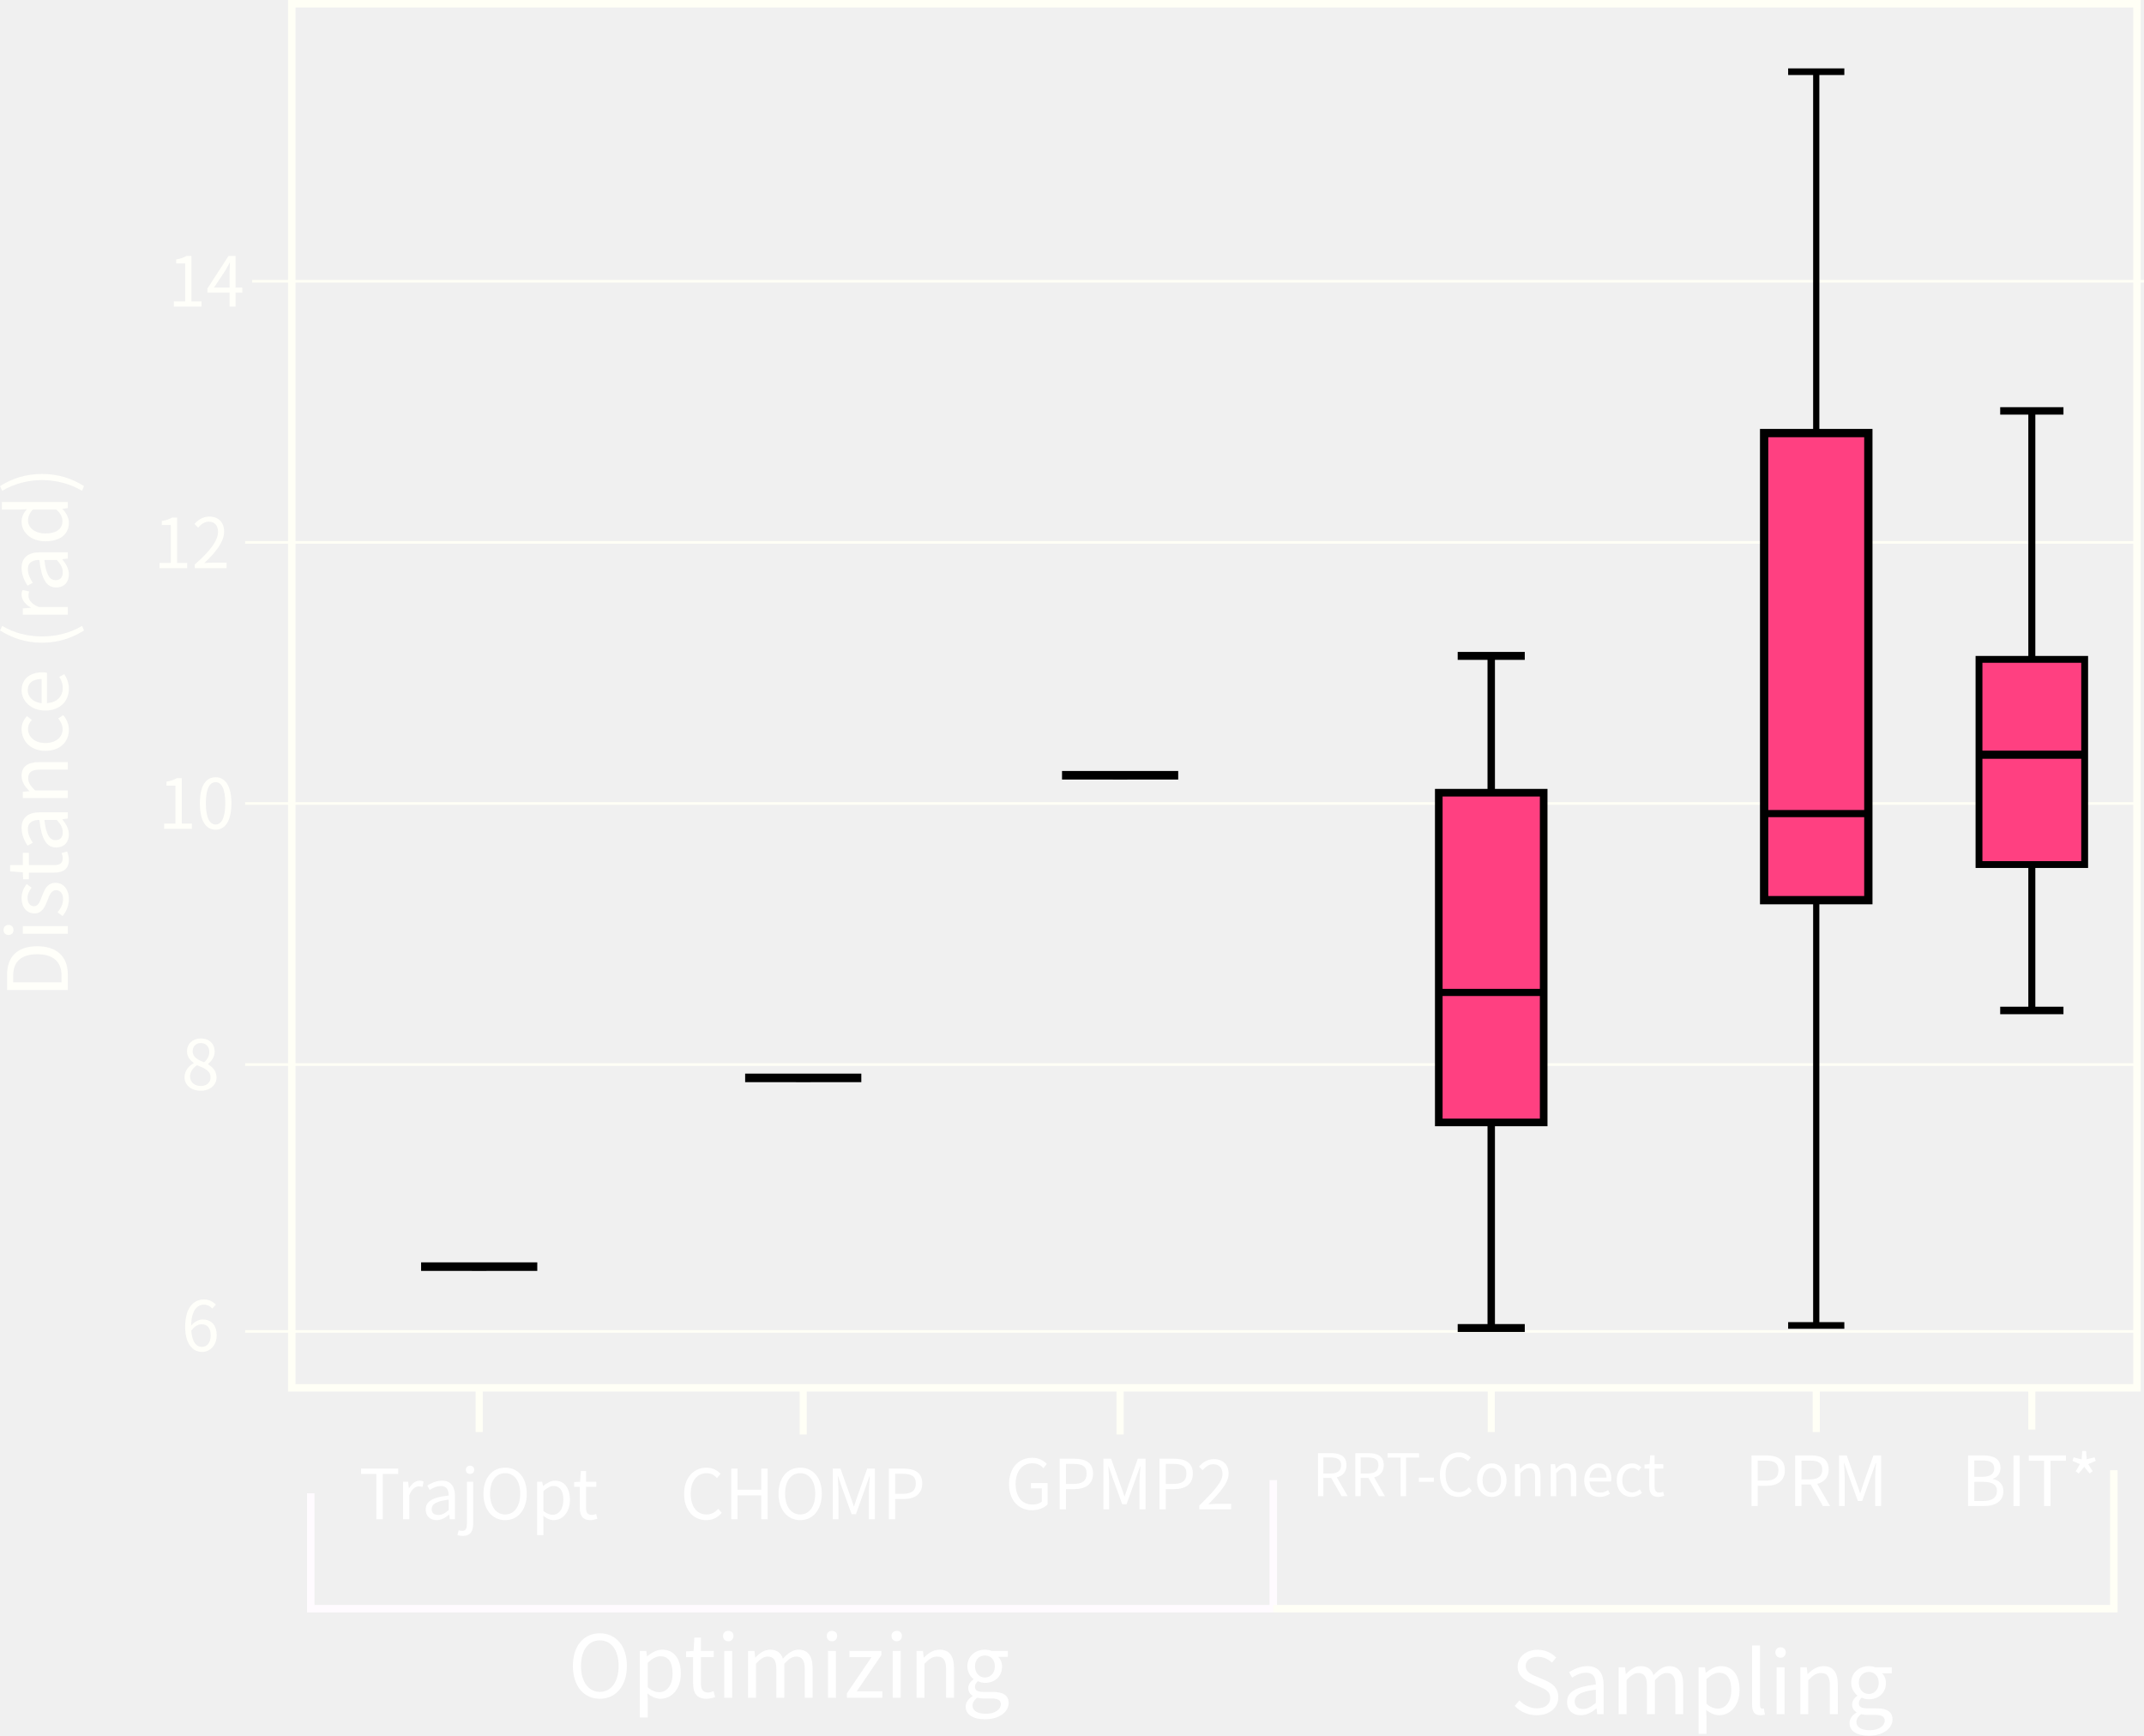
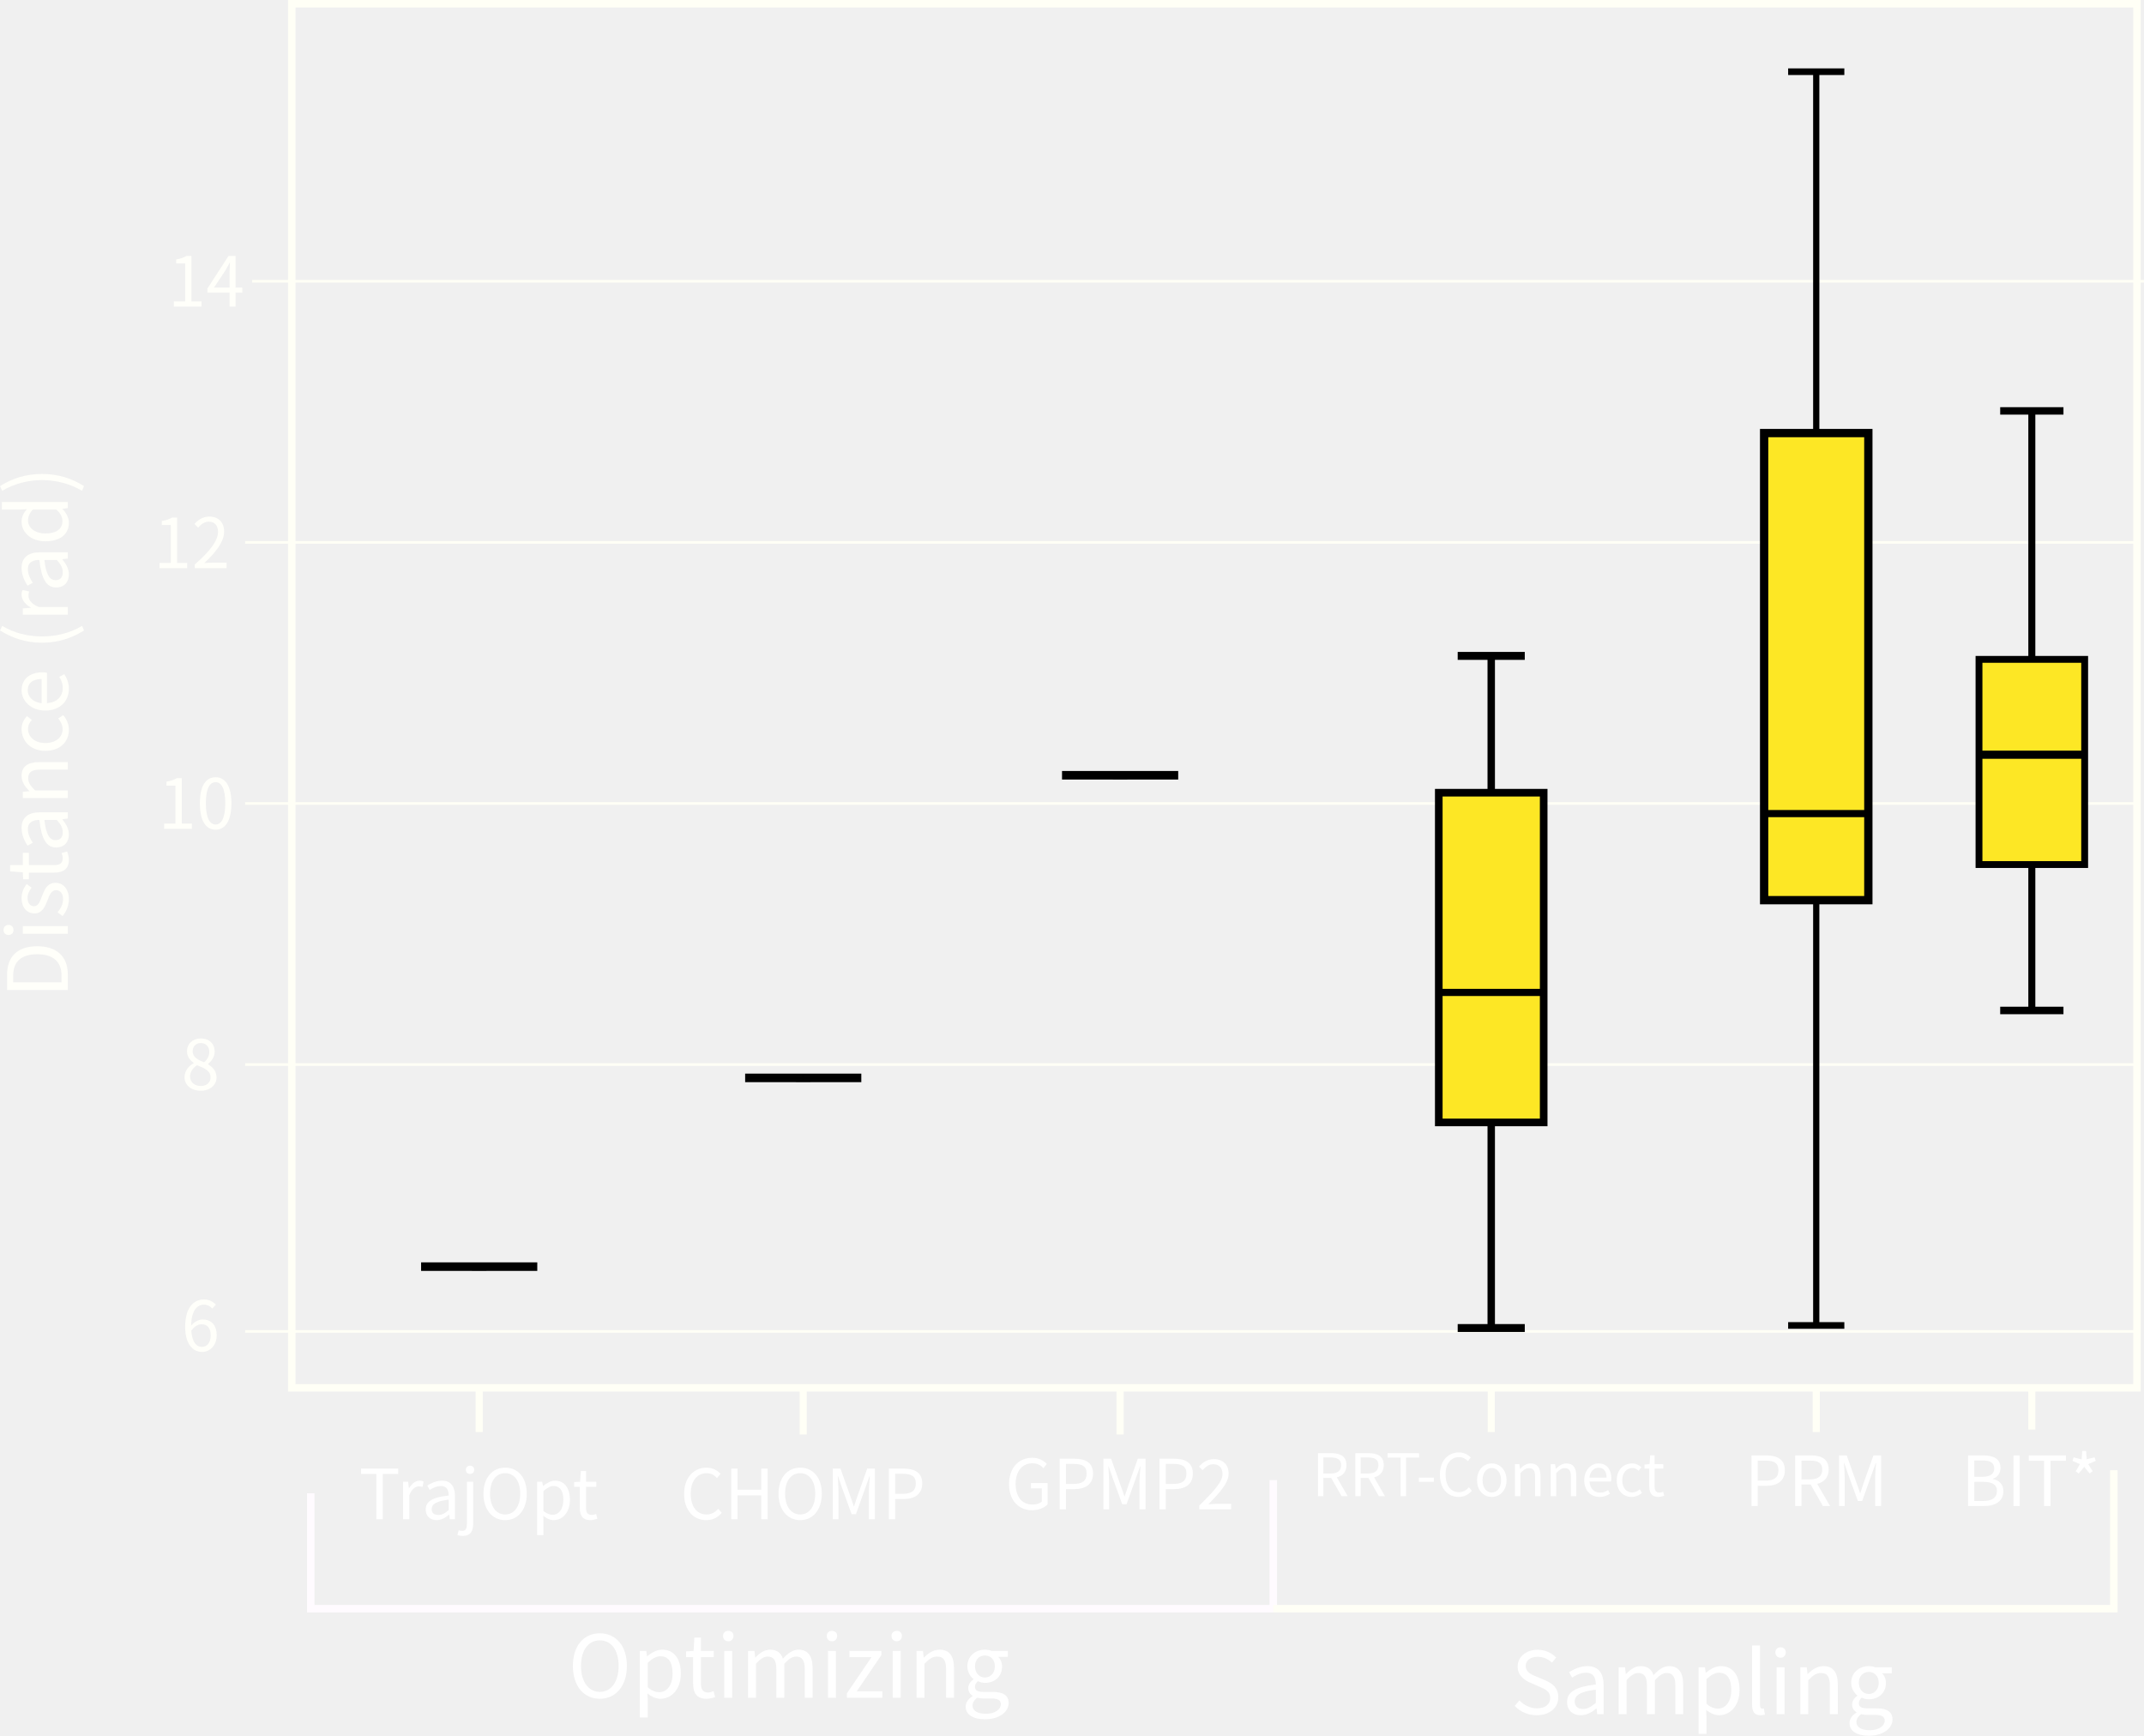
<svg xmlns="http://www.w3.org/2000/svg" width="219.007mm" height="177.284mm" viewBox="0 0 219.007 177.284" version="1.1" id="svg8">
  <defs id="defs2">
    <marker orient="auto" refY="0" refX="0" id="marker2058" style="overflow:visible">
      <path id="path2056" d="M 0,5.65 V -5.65" style="fill:none;fill-opacity:0.75;fill-rule:evenodd;stroke:#000000;stroke-width:1pt;stroke-opacity:1" transform="scale(0.8)" />
    </marker>
    <marker orient="auto" refY="0" refX="0" id="marker1970" style="overflow:visible">
      <path id="path1968" d="M 0,5.65 V -5.65" style="fill:none;fill-opacity:0.75;fill-rule:evenodd;stroke:#000000;stroke-width:1pt;stroke-opacity:1" transform="scale(0.8)" />
    </marker>
    <marker orient="auto" refY="0" refX="0" id="marker1460" style="overflow:visible">
      <path id="path1458" d="M 0,5.65 V -5.65" style="fill:none;fill-opacity:0.75;fill-rule:evenodd;stroke:#000000;stroke-width:1pt;stroke-opacity:1" transform="scale(0.8)" />
    </marker>
    <marker orient="auto" refY="0" refX="0" id="marker1384" style="overflow:visible">
      <path id="path1382" d="M 0,5.65 V -5.65" style="fill:none;fill-opacity:0.75;fill-rule:evenodd;stroke:#000000;stroke-width:1pt;stroke-opacity:1" transform="scale(0.8)" />
    </marker>
    <marker style="overflow:visible" id="marker8320" refX="0" refY="0" orient="auto">
      <path transform="scale(0.8)" style="fill:none;fill-opacity:0.75;fill-rule:evenodd;stroke:#000000;stroke-width:1pt;stroke-opacity:1" d="M 0,5.65 V -5.65" id="path8318" />
    </marker>
    <marker style="overflow:visible" id="marker8250" refX="0" refY="0" orient="auto">
      <path transform="scale(0.8)" style="fill:none;fill-opacity:0.75;fill-rule:evenodd;stroke:#000000;stroke-width:1pt;stroke-opacity:1" d="M 0,5.65 V -5.65" id="path8248" />
    </marker>
    <marker style="overflow:visible" id="marker5067" refX="0" refY="0" orient="auto">
      <path transform="scale(0.8)" style="fill:none;fill-opacity:0.75;fill-rule:evenodd;stroke:#000000;stroke-width:1pt;stroke-opacity:1" d="M 0,5.65 V -5.65" id="path5065" />
    </marker>
    <marker style="overflow:visible" id="marker5045" refX="0" refY="0" orient="auto">
      <path transform="scale(0.8)" style="fill:none;fill-opacity:0.75;fill-rule:evenodd;stroke:#000000;stroke-width:1pt;stroke-opacity:1" d="M 0,5.65 V -5.65" id="path5043" />
    </marker>
    <marker orient="auto" refY="0" refX="0" id="marker8320-3" style="overflow:visible">
      <path id="path8318-8" d="M 0,5.65 V -5.65" style="fill:none;fill-opacity:0.75;fill-rule:evenodd;stroke:#000000;stroke-width:1pt;stroke-opacity:1" transform="scale(0.8)" />
    </marker>
    <marker orient="auto" refY="0" refX="0" id="marker8250-0" style="overflow:visible">
      <path id="path8248-2" d="M 0,5.65 V -5.65" style="fill:none;fill-opacity:0.75;fill-rule:evenodd;stroke:#000000;stroke-width:1pt;stroke-opacity:1" transform="scale(0.8)" />
    </marker>
    <marker orient="auto" refY="0" refX="0" id="marker6635" style="overflow:visible">
      <path id="path6633" d="M 0,5.65 V -5.65" style="fill:none;fill-opacity:0.75;fill-rule:evenodd;stroke:#000000;stroke-width:1pt;stroke-opacity:1" transform="scale(0.8)" />
    </marker>
    <marker orient="auto" refY="0" refX="0" id="marker6577" style="overflow:visible">
      <path id="path6575" d="M 0,5.65 V -5.65" style="fill:none;fill-opacity:0.75;fill-rule:evenodd;stroke:#000000;stroke-width:1pt;stroke-opacity:1" transform="scale(0.8)" />
    </marker>
    <marker orient="auto" refY="0" refX="0" id="marker5574" style="overflow:visible">
      <path id="path5572" d="M 0,5.65 V -5.65" style="fill:none;fill-opacity:0.75;fill-rule:evenodd;stroke:#000000;stroke-width:1pt;stroke-opacity:1" transform="scale(0.8)" />
    </marker>
    <marker orient="auto" refY="0" refX="0" id="marker5528" style="overflow:visible">
      <path id="path5526" d="M 0,5.65 V -5.65" style="fill:none;fill-opacity:0.75;fill-rule:evenodd;stroke:#000000;stroke-width:1pt;stroke-opacity:1" transform="scale(0.8)" />
    </marker>
    <marker orient="auto" refY="0" refX="0" id="marker5324" style="overflow:visible">
      <path id="path5322" d="M 0,5.65 V -5.65" style="fill:none;fill-opacity:0.75;fill-rule:evenodd;stroke:#000000;stroke-width:1pt;stroke-opacity:1" transform="scale(0.8)" />
    </marker>
    <marker orient="auto" refY="0" refX="0" id="marker5290" style="overflow:visible">
      <path id="path5288" d="M 0,5.65 V -5.65" style="fill:none;fill-opacity:0.75;fill-rule:evenodd;stroke:#000000;stroke-width:1pt;stroke-opacity:1" transform="scale(0.8)" />
    </marker>
    <marker orient="auto" refY="0" refX="0" id="marker5067-4" style="overflow:visible">
      <path id="path5065-8" d="M 0,5.65 V -5.65" style="fill:none;fill-opacity:0.75;fill-rule:evenodd;stroke:#000000;stroke-width:1pt;stroke-opacity:1" transform="scale(0.8)" />
    </marker>
    <marker orient="auto" refY="0" refX="0" id="marker5045-3" style="overflow:visible">
      <path id="path5043-9" d="M 0,5.65 V -5.65" style="fill:none;fill-opacity:0.75;fill-rule:evenodd;stroke:#000000;stroke-width:1pt;stroke-opacity:1" transform="scale(0.8)" />
    </marker>
  </defs>
  <g id="layer1" transform="translate(13.76188,-36.44189)">
    <rect style="fill:none;fill-rule:evenodd;stroke:#fffff6;stroke-width:0.765;stroke-miterlimit:4;stroke-dasharray:none;stroke-opacity:1" id="rect815" width="188.489" height="141.367" x="16.042" y="36.824" />
    <g id="g1013">
      <path id="path4512" d="M 11.279,172.427 H 204.531" style="fill:none;stroke:#fffff6;stroke-width:0.265px;stroke-linecap:butt;stroke-linejoin:miter;stroke-opacity:1" />
      <text id="text4564" y="174.432" x="4.762" style="font-style:normal;font-variant:normal;font-weight:normal;font-stretch:normal;font-size:10.583px;line-height:1.25;font-family:'Noto Sans CJK JP';-inkscape-font-specification:'Noto Sans CJK JP, Normal';font-variant-ligatures:normal;font-variant-caps:normal;font-variant-numeric:normal;text-align:start;letter-spacing:0px;word-spacing:0px;writing-mode:lr-tb;text-anchor:start;fill:#fffffa;fill-opacity:1;stroke:none;stroke-width:0.265" xml:space="preserve">
        <tspan style="font-style:normal;font-variant:normal;font-weight:normal;font-stretch:normal;font-size:7.056px;font-family:'Noto Sans CJK JP';-inkscape-font-specification:'Noto Sans CJK JP, Normal';font-variant-ligatures:normal;font-variant-caps:normal;font-variant-numeric:normal;font-feature-settings:normal;text-align:start;writing-mode:lr-tb;text-anchor:start;fill:#fffffa;fill-opacity:1;stroke-width:0.265" y="174.432" x="4.762" id="tspan4562">6</tspan>
      </text>
    </g>
    <g id="g1008" transform="translate(0,-0.1097761)">
      <path style="fill:none;stroke:#fffff6;stroke-width:0.265px;stroke-linecap:butt;stroke-linejoin:miter;stroke-opacity:1" d="M 11.279,145.284 H 204.531" id="path4514" />
      <text xml:space="preserve" style="font-style:normal;font-variant:normal;font-weight:normal;font-stretch:normal;font-size:10.583px;line-height:1.25;font-family:'Noto Sans CJK JP';-inkscape-font-specification:'Noto Sans CJK JP, Normal';font-variant-ligatures:normal;font-variant-caps:normal;font-variant-numeric:normal;text-align:start;letter-spacing:0px;word-spacing:0px;writing-mode:lr-tb;text-anchor:start;fill:#fffffa;fill-opacity:1;stroke:none;stroke-width:0.265" x="4.762" y="147.863" id="text4568">
        <tspan id="tspan4566" x="4.762" y="147.863" style="font-style:normal;font-variant:normal;font-weight:normal;font-stretch:normal;font-size:7.056px;font-family:'Noto Sans CJK JP';-inkscape-font-specification:'Noto Sans CJK JP, Normal';font-variant-ligatures:normal;font-variant-caps:normal;font-variant-numeric:normal;font-feature-settings:normal;text-align:start;writing-mode:lr-tb;text-anchor:start;fill:#fffffa;fill-opacity:1;stroke-width:0.265">8</tspan>
      </text>
    </g>
    <g id="g1003" transform="translate(0,-2.216168)">
      <path id="path4516" d="M 11.279,120.722 H 204.531" style="fill:none;stroke:#fffff6;stroke-width:0.265px;stroke-linecap:butt;stroke-linejoin:miter;stroke-opacity:1" />
      <text id="text4572" y="123.311" x="2.381" style="font-style:normal;font-variant:normal;font-weight:normal;font-stretch:normal;font-size:10.583px;line-height:1.25;font-family:'Noto Sans CJK JP';-inkscape-font-specification:'Noto Sans CJK JP, Normal';font-variant-ligatures:normal;font-variant-caps:normal;font-variant-numeric:normal;text-align:start;letter-spacing:0px;word-spacing:0px;writing-mode:lr-tb;text-anchor:start;fill:#fffffa;fill-opacity:1;stroke:none;stroke-width:0.265" xml:space="preserve">
        <tspan style="font-style:normal;font-variant:normal;font-weight:normal;font-stretch:normal;font-size:7.056px;font-family:'Noto Sans CJK JP';-inkscape-font-specification:'Noto Sans CJK JP, Normal';font-variant-ligatures:normal;font-variant-caps:normal;font-variant-numeric:normal;font-feature-settings:normal;text-align:start;writing-mode:lr-tb;text-anchor:start;fill:#fffffa;fill-opacity:1;stroke-width:0.265" y="123.311" x="2.381" id="tspan4570">10</tspan>
      </text>
    </g>
    <g id="g998" transform="translate(0,-4.525362)">
      <path style="fill:none;stroke:#fffff6;stroke-width:0.265px;stroke-linecap:butt;stroke-linejoin:miter;stroke-opacity:1" d="M 11.279,96.363 H 204.531" id="path4518" />
      <text xml:space="preserve" style="font-style:normal;font-variant:normal;font-weight:normal;font-stretch:normal;font-size:10.583px;line-height:1.25;font-family:'Noto Sans CJK JP';-inkscape-font-specification:'Noto Sans CJK JP, Normal';font-variant-ligatures:normal;font-variant-caps:normal;font-variant-numeric:normal;text-align:start;letter-spacing:0px;word-spacing:0px;writing-mode:lr-tb;text-anchor:start;fill:#fffffa;fill-opacity:1;stroke:none;stroke-width:0.265" x="1.905" y="98.998" id="text4576">
        <tspan id="tspan4574" x="1.905" y="98.998" style="font-style:normal;font-variant:normal;font-weight:normal;font-stretch:normal;font-size:7.056px;font-family:'Noto Sans CJK JP';-inkscape-font-specification:'Noto Sans CJK JP, Normal';font-variant-ligatures:normal;font-variant-caps:normal;font-variant-numeric:normal;font-feature-settings:normal;text-align:start;writing-mode:lr-tb;text-anchor:start;fill:#fffffa;fill-opacity:1;stroke-width:0.265">12</tspan>
      </text>
    </g>
    <g id="g993" transform="translate(0.7142782,-6.666596)">
      <path id="path4520" d="M 11.279,71.836 H 204.531" style="fill:none;stroke:#fffff6;stroke-width:0.265px;stroke-linecap:butt;stroke-linejoin:miter;stroke-opacity:1" />
      <text id="text4580" y="74.422" x="2.657" style="font-style:normal;font-variant:normal;font-weight:normal;font-stretch:normal;font-size:10.583px;line-height:1.25;font-family:'Noto Sans CJK JP';-inkscape-font-specification:'Noto Sans CJK JP, Normal';font-variant-ligatures:normal;font-variant-caps:normal;font-variant-numeric:normal;text-align:start;letter-spacing:0px;word-spacing:0px;writing-mode:lr-tb;text-anchor:start;fill:#fffffa;fill-opacity:1;stroke:none;stroke-width:0.265" xml:space="preserve">
        <tspan style="font-style:normal;font-variant:normal;font-weight:normal;font-stretch:normal;font-size:7.056px;font-family:'Noto Sans CJK JP';-inkscape-font-specification:'Noto Sans CJK JP, Normal';font-variant-ligatures:normal;font-variant-caps:normal;font-variant-numeric:normal;font-feature-settings:normal;text-align:start;writing-mode:lr-tb;text-anchor:start;fill:#fffffa;fill-opacity:1;stroke-width:0.265" y="74.422" x="2.657" id="tspan4578">14</tspan>
      </text>
    </g>
    <text xml:space="preserve" style="font-style:normal;font-variant:normal;font-weight:normal;font-stretch:normal;font-size:7.056px;line-height:1.25;font-family:'Noto Sans CJK JP';-inkscape-font-specification:'Noto Sans CJK JP, Normal';font-variant-ligatures:normal;font-variant-caps:normal;font-variant-numeric:normal;font-feature-settings:normal;text-align:start;letter-spacing:0px;word-spacing:0px;writing-mode:lr-tb;text-anchor:start;fill:#fffffa;fill-opacity:1;stroke:none;stroke-width:0.265" x="-138.418" y="-6.836" id="text4588" transform="rotate(-90)">
      <tspan id="tspan4586" x="-138.418" y="-6.836" style="font-style:normal;font-variant:normal;font-weight:normal;font-stretch:normal;font-size:8.467px;font-family:'Noto Sans CJK JP';-inkscape-font-specification:'Noto Sans CJK JP, Normal';font-variant-ligatures:normal;font-variant-caps:normal;font-variant-numeric:normal;font-feature-settings:normal;text-align:start;writing-mode:lr-tb;text-anchor:start;fill:#fffffa;fill-opacity:1;stroke-width:0.265">Distance (rad)</tspan>
    </text>
    <text xml:space="preserve" style="font-style:normal;font-variant:normal;font-weight:normal;font-stretch:normal;font-size:7.056px;line-height:1.25;font-family:'Noto Sans CJK JP';-inkscape-font-specification:'Noto Sans CJK JP, Normal';font-variant-ligatures:normal;font-variant-caps:normal;font-variant-numeric:normal;font-feature-settings:normal;text-align:start;letter-spacing:0px;word-spacing:0px;writing-mode:lr-tb;text-anchor:start;fill:#000000;fill-opacity:1;stroke:none;stroke-width:0.265" x="55.221" y="189.588" id="text5501">
      <tspan id="tspan5499" x="55.221" y="196.679" style="stroke-width:0.265" />
    </text>
    <g id="g4978" transform="translate(0.1379942)">
      <g transform="translate(32.96269,-22.98073)" id="g1184">
        <path style="fill:none;stroke:#000000;stroke-width:0.163;stroke-linecap:butt;stroke-linejoin:miter;stroke-miterlimit:4;stroke-dasharray:none;stroke-opacity:1;marker-start:url(#marker5045);marker-end:url(#marker5067)" d="m 35.187,169.82 v -0.611" id="path4623" />
-         <rect style="fill:#ff4081;fill-opacity:1;fill-rule:evenodd;stroke:#000000;stroke-width:0.404;stroke-miterlimit:4;stroke-dasharray:none;stroke-opacity:1" id="rect4621" width="11.463" height="0.469" x="29.455" y="169.28" />
+         <rect style="fill:#fde725;fill-opacity:1;fill-rule:evenodd;stroke:#000000;stroke-width:0.404;stroke-miterlimit:4;stroke-dasharray:none;stroke-opacity:1;opacity:0.99" id="rect4621" width="11.463" height="0.469" x="29.455" y="169.28" />
        <path style="fill:none;stroke:#000000;stroke-width:0.236px;stroke-linecap:butt;stroke-linejoin:miter;stroke-opacity:1" d="m 29.403,169.514 h 11.567" id="path4602" />
      </g>
      <path style="fill:none;stroke:#fffff6;stroke-width:0.726;stroke-linecap:butt;stroke-linejoin:miter;stroke-miterlimit:4;stroke-dasharray:none;stroke-opacity:1" d="m 68.149,178.442 v 4.512" id="path4592" />
      <text xml:space="preserve" style="font-style:normal;font-variant:normal;font-weight:normal;font-stretch:normal;font-size:7.056px;line-height:1.25;font-family:'Noto Sans CJK JP';-inkscape-font-specification:'Noto Sans CJK JP, Normal';font-variant-ligatures:normal;font-variant-caps:normal;font-variant-numeric:normal;font-feature-settings:normal;text-align:start;letter-spacing:0px;word-spacing:0px;writing-mode:lr-tb;text-anchor:start;fill:#ffffff;fill-opacity:1;stroke:none;stroke-width:0.265" x="55.577" y="191.609" id="text5505">
        <tspan x="55.577" y="191.609" style="fill:#ffffff;fill-opacity:1;stroke-width:0.265" id="tspan5503">CHOMP</tspan>
      </text>
    </g>
    <g id="g4951" transform="translate(0.5520022)">
      <path id="path4598" d="m 171.213,178.191 v 4.512" style="fill:none;stroke:#fffff6;stroke-width:0.726;stroke-linecap:butt;stroke-linejoin:miter;stroke-miterlimit:4;stroke-dasharray:none;stroke-opacity:1" />
      <g transform="translate(-6.760025e-5)" id="g4049">
        <path id="path5024" d="M 171.213,171.819 V 43.763" style="fill:none;stroke:#000000;stroke-width:0.635;stroke-linecap:butt;stroke-linejoin:miter;stroke-miterlimit:4;stroke-dasharray:none;stroke-opacity:1;marker-start:url(#marker1970);marker-end:url(#marker2058)" />
-         <rect y="80.674" x="165.89" height="47.707" width="10.645" id="rect5026" style="fill:#ff4081;fill-opacity:1;fill-rule:evenodd;stroke:#000000;stroke-width:0.848;stroke-miterlimit:4;stroke-dasharray:none;stroke-opacity:1" />
+         <rect y="80.674" x="165.89" height="47.707" width="10.645" id="rect5026" style="fill:#fde725;fill-opacity:1;fill-rule:evenodd;stroke:#000000;stroke-width:0.848;stroke-miterlimit:4;stroke-dasharray:none;stroke-opacity:1" />
        <path id="path5028" d="m 165.667,119.539 h 11.093" style="fill:none;stroke:#000000;stroke-width:0.731;stroke-linecap:butt;stroke-linejoin:miter;stroke-miterlimit:4;stroke-dasharray:none;stroke-opacity:1" />
      </g>
      <text id="text5517" y="190.262" x="163.877" style="font-style:normal;font-variant:normal;font-weight:normal;font-stretch:normal;font-size:7.056px;line-height:1.25;font-family:'Noto Sans CJK JP';-inkscape-font-specification:'Noto Sans CJK JP, Normal';font-variant-ligatures:normal;font-variant-caps:normal;font-variant-numeric:normal;font-feature-settings:normal;text-align:start;letter-spacing:0px;word-spacing:0px;writing-mode:lr-tb;text-anchor:start;fill:#ffffff;fill-opacity:1;stroke:none;stroke-width:0.265" xml:space="preserve">
        <tspan id="tspan5515" style="fill:#ffffff;fill-opacity:1;stroke-width:0.265" y="190.262" x="163.877">PRM</tspan>
      </text>
    </g>
    <g id="g4969" transform="translate(-1.1748912e-6)">
      <path id="path4590" d="m 35.187,178.191 v 4.512" style="fill:none;stroke:#fffff6;stroke-width:0.726;stroke-linecap:butt;stroke-linejoin:miter;stroke-miterlimit:4;stroke-dasharray:none;stroke-opacity:1" />
      <text id="text5493" y="191.609" x="22.897" style="font-style:normal;font-variant:normal;font-weight:normal;font-stretch:normal;font-size:7.056px;line-height:1.25;font-family:'Noto Sans CJK JP';-inkscape-font-specification:'Noto Sans CJK JP, Normal';font-variant-ligatures:normal;font-variant-caps:normal;font-variant-numeric:normal;font-feature-settings:normal;text-align:start;letter-spacing:0px;word-spacing:0px;writing-mode:lr-tb;text-anchor:start;fill:#ffffff;fill-opacity:1;stroke:none;stroke-width:0.265" xml:space="preserve">
        <tspan id="tspan5495" style="fill:#ffffff;fill-opacity:1;stroke-width:0.265" y="191.609" x="22.897">TrajOpt</tspan>
      </text>
      <g transform="translate(-4.6632385e-7,-3.703854)" id="g1192">
        <path id="path1186" d="m 35.187,169.82 v -0.611" style="fill:none;stroke:#000000;stroke-width:0.163;stroke-linecap:butt;stroke-linejoin:miter;stroke-miterlimit:4;stroke-dasharray:none;stroke-opacity:1;marker-start:url(#marker5045);marker-end:url(#marker5067)" />
-         <rect y="169.28" x="29.455" height="0.469" width="11.463" id="rect1188" style="fill:#ff4081;fill-opacity:1;fill-rule:evenodd;stroke:#000000;stroke-width:0.404;stroke-miterlimit:4;stroke-dasharray:none;stroke-opacity:1" />
+         <rect y="169.28" x="29.455" height="0.469" width="11.463" id="rect1188" style="fill:#fde725;fill-opacity:1;fill-rule:evenodd;stroke:#000000;stroke-width:0.404;stroke-miterlimit:4;stroke-dasharray:none;stroke-opacity:1" />
        <path id="path1190" d="m 29.403,169.514 h 11.567" style="fill:none;stroke:#000000;stroke-width:0.236px;stroke-linecap:butt;stroke-linejoin:miter;stroke-opacity:1" />
      </g>
    </g>
    <g id="g5051">
      <path id="path4594" d="m 100.657,178.442 v 4.512" style="fill:none;stroke:#fffff6;stroke-width:0.726;stroke-linecap:butt;stroke-linejoin:miter;stroke-miterlimit:4;stroke-dasharray:none;stroke-opacity:1" />
      <text id="text5509" y="190.598" x="88.907" style="font-style:normal;font-variant:normal;font-weight:normal;font-stretch:normal;font-size:7.056px;line-height:1.25;font-family:'Noto Sans CJK JP';-inkscape-font-specification:'Noto Sans CJK JP, Normal';font-variant-ligatures:normal;font-variant-caps:normal;font-variant-numeric:normal;font-feature-settings:normal;text-align:start;letter-spacing:0px;word-spacing:0px;writing-mode:lr-tb;text-anchor:start;fill:#ffffff;fill-opacity:1;stroke:none;stroke-width:0.265" xml:space="preserve">
        <tspan id="tspan5507" style="fill:#ffffff;fill-opacity:1;stroke-width:0.265" y="190.598" x="88.907">GPMP2</tspan>
      </text>
      <g id="g1200" transform="translate(65.47019,-53.891)">
        <path id="path1194" d="m 35.187,169.82 v -0.611" style="fill:none;stroke:#000000;stroke-width:0.163;stroke-linecap:butt;stroke-linejoin:miter;stroke-miterlimit:4;stroke-dasharray:none;stroke-opacity:1;marker-start:url(#marker5045);marker-end:url(#marker5067)" />
-         <rect y="169.28" x="29.455" height="0.469" width="11.463" id="rect1196" style="fill:#ff4081;fill-opacity:1;fill-rule:evenodd;stroke:#000000;stroke-width:0.404;stroke-miterlimit:4;stroke-dasharray:none;stroke-opacity:1" />
+         <rect y="169.28" x="29.455" height="0.469" width="11.463" id="rect1196" style="fill:#fde725;fill-opacity:1;fill-rule:evenodd;stroke:#000000;stroke-width:0.404;stroke-miterlimit:4;stroke-dasharray:none;stroke-opacity:1" />
        <path id="path1198" d="m 29.403,169.514 h 11.567" style="fill:none;stroke:#000000;stroke-width:0.236px;stroke-linecap:butt;stroke-linejoin:miter;stroke-opacity:1" />
      </g>
    </g>
    <g id="g4960" transform="translate(0.4139945)">
      <path style="fill:none;stroke:#fffff6;stroke-width:0.726;stroke-linecap:butt;stroke-linejoin:miter;stroke-miterlimit:4;stroke-dasharray:none;stroke-opacity:1" d="m 138.152,178.191 v 4.512" id="path4596" />
      <text xml:space="preserve" style="font-style:normal;font-variant:normal;font-weight:normal;font-stretch:normal;font-size:7.056px;line-height:1.25;font-family:'Noto Sans CJK JP';-inkscape-font-specification:'Noto Sans CJK JP, Normal';font-variant-ligatures:normal;font-variant-caps:normal;font-variant-numeric:normal;font-feature-settings:normal;text-align:start;letter-spacing:0px;word-spacing:0px;writing-mode:lr-tb;text-anchor:start;fill:#ffffff;fill-opacity:1;stroke:none;stroke-width:0.265" x="119.849" y="189.252" id="text5513">
        <tspan x="119.849" y="189.252" style="font-style:normal;font-variant:normal;font-weight:normal;font-stretch:normal;font-size:5.997px;font-family:'Noto Sans CJK JP';-inkscape-font-specification:'Noto Sans CJK JP, Normal';font-variant-ligatures:normal;font-variant-caps:normal;font-variant-numeric:normal;font-feature-settings:normal;text-align:start;writing-mode:lr-tb;text-anchor:start;fill:#ffffff;fill-opacity:1;stroke-width:0.265" id="tspan5511">RRT-Connect</tspan>
      </text>
      <g transform="translate(0.336726)" id="g1963">
        <path style="fill:none;stroke:#000000;stroke-width:0.758;stroke-linecap:butt;stroke-linejoin:miter;stroke-miterlimit:4;stroke-dasharray:none;stroke-opacity:1;marker-start:url(#marker1384);marker-end:url(#marker1460)" d="M 137.815,172.081 V 103.432" id="path1223" />
-         <rect style="fill:#ff4081;fill-opacity:1;fill-rule:evenodd;stroke:#000000;stroke-width:0.778;stroke-miterlimit:4;stroke-dasharray:none;stroke-opacity:1" id="rect1225" width="10.716" height="33.677" x="132.457" y="117.405" />
+         <rect style="fill:#fde725;fill-opacity:1;fill-rule:evenodd;stroke:#000000;stroke-width:0.778;stroke-miterlimit:4;stroke-dasharray:none;stroke-opacity:1" id="rect1225" width="10.716" height="33.677" x="132.457" y="117.405" />
        <path style="fill:none;stroke:#000000;stroke-width:0.731;stroke-linecap:butt;stroke-linejoin:miter;stroke-miterlimit:4;stroke-dasharray:none;stroke-opacity:1" d="m 132.269,137.805 h 11.093" id="path1227" />
      </g>
    </g>
    <g id="g4942" transform="translate(1.157192e-5)">
      <path style="fill:none;stroke:#fffff6;stroke-width:0.726;stroke-linecap:butt;stroke-linejoin:miter;stroke-miterlimit:4;stroke-dasharray:none;stroke-opacity:1" d="m 193.787,177.941 v 4.512" id="path4600" />
      <text xml:space="preserve" style="font-style:normal;font-variant:normal;font-weight:normal;font-stretch:normal;font-size:7.056px;line-height:1.25;font-family:'Noto Sans CJK JP';-inkscape-font-specification:'Noto Sans CJK JP, Normal';font-variant-ligatures:normal;font-variant-caps:normal;font-variant-numeric:normal;font-feature-settings:normal;text-align:start;letter-spacing:0px;word-spacing:0px;writing-mode:lr-tb;text-anchor:start;fill:#ffffff;fill-opacity:1;stroke:none;stroke-width:0.265" x="186.556" y="190.262" id="text5521">
        <tspan x="186.556" y="190.262" style="fill:#ffffff;fill-opacity:1;stroke-width:0.265" id="tspan5519">BIT*</tspan>
      </text>
      <g transform="translate(-1.669034)" id="g4933">
        <path style="fill:none;stroke:#000000;stroke-width:0.715;stroke-linecap:butt;stroke-linejoin:miter;stroke-miterlimit:4;stroke-dasharray:none;stroke-opacity:1;marker-start:url(#marker8250);marker-end:url(#marker8320)" d="M 195.456,139.647 V 78.41" id="path1238" />
-         <rect style="fill:#ff4081;fill-opacity:1;fill-rule:evenodd;stroke:#000000;stroke-width:0.699;stroke-miterlimit:4;stroke-dasharray:none;stroke-opacity:1" id="rect1240" width="10.794" height="20.956" x="190.059" y="103.787" />
+         <rect style="fill:#fde725;fill-opacity:1;fill-rule:evenodd;stroke:#000000;stroke-width:0.699;stroke-miterlimit:4;stroke-dasharray:none;stroke-opacity:1" id="rect1240" width="10.794" height="20.956" x="190.059" y="103.787" />
        <path style="fill:none;stroke:#000000;stroke-width:0.831;stroke-linecap:butt;stroke-linejoin:miter;stroke-miterlimit:4;stroke-dasharray:none;stroke-opacity:1" d="m 189.91,113.526 h 11.093" id="path1242" />
      </g>
    </g>
    <text xml:space="preserve" style="font-style:normal;font-variant:normal;font-weight:normal;font-stretch:normal;font-size:7.056px;line-height:1.25;font-family:'Noto Sans CJK JP';-inkscape-font-specification:'Noto Sans CJK JP, Normal';font-variant-ligatures:normal;font-variant-caps:normal;font-variant-numeric:normal;font-feature-settings:normal;text-align:start;letter-spacing:0px;word-spacing:0px;writing-mode:lr-tb;text-anchor:start;fill:#000000;fill-opacity:1;stroke:none;stroke-width:0.265" x="-11.292" y="280.042" id="text5501-9">
      <tspan id="tspan5499-9" x="-11.292" y="287.133" style="stroke-width:0.265" />
    </text>
    <text xml:space="preserve" style="font-style:normal;font-variant:normal;font-weight:normal;font-stretch:normal;font-size:7.056px;line-height:1.25;font-family:'Noto Sans CJK JP';-inkscape-font-specification:'Noto Sans CJK JP, Normal';font-variant-ligatures:normal;font-variant-caps:normal;font-variant-numeric:normal;font-feature-settings:normal;text-align:start;letter-spacing:0px;word-spacing:0px;writing-mode:lr-tb;text-anchor:start;fill:#000000;fill-opacity:1;stroke:none;stroke-width:0.265" x="44.243" y="209.838" id="text973">
      <tspan id="tspan971" x="44.243" y="209.838" style="font-style:normal;font-variant:normal;font-weight:normal;font-stretch:normal;font-size:8.819px;font-family:'Noto Sans CJK JP';-inkscape-font-specification:'Noto Sans CJK JP, Normal';font-variant-ligatures:normal;font-variant-caps:normal;font-variant-numeric:normal;font-feature-settings:normal;text-align:start;writing-mode:lr-tb;text-anchor:start;fill:#ffffff;fill-opacity:1;stroke-width:0.265">Optimizing</tspan>
    </text>
    <text id="text977" y="211.521" x="140.543" style="font-style:normal;font-variant:normal;font-weight:normal;font-stretch:normal;font-size:7.056px;line-height:1.25;font-family:'Noto Sans CJK JP';-inkscape-font-specification:'Noto Sans CJK JP, Normal';font-variant-ligatures:normal;font-variant-caps:normal;font-variant-numeric:normal;font-feature-settings:normal;text-align:start;letter-spacing:0px;word-spacing:0px;writing-mode:lr-tb;text-anchor:start;fill:#000000;fill-opacity:1;stroke:none;stroke-width:0.265" xml:space="preserve">
      <tspan style="font-style:normal;font-variant:normal;font-weight:normal;font-stretch:normal;font-size:8.819px;font-family:'Noto Sans CJK JP';-inkscape-font-specification:'Noto Sans CJK JP, Normal';font-variant-ligatures:normal;font-variant-caps:normal;font-variant-numeric:normal;font-feature-settings:normal;text-align:start;writing-mode:lr-tb;text-anchor:start;fill:#ffffff;fill-opacity:1;stroke-width:0.265" y="211.521" x="140.543" id="tspan975">Sampling</tspan>
    </text>
    <path style="fill:none;stroke:#fffbff;stroke-width:0.765;stroke-linecap:butt;stroke-linejoin:miter;stroke-miterlimit:4;stroke-dasharray:none;stroke-opacity:1" d="m 17.98,188.961 v 11.785 H 116.3 v -13.132" id="path979" />
    <path style="fill:none;stroke:#fffff6;stroke-width:0.765;stroke-linecap:butt;stroke-linejoin:miter;stroke-miterlimit:4;stroke-dasharray:none;stroke-opacity:1" d="m 116.3,200.746 h 85.862 v -14.142" id="path981" />
  </g>
</svg>
